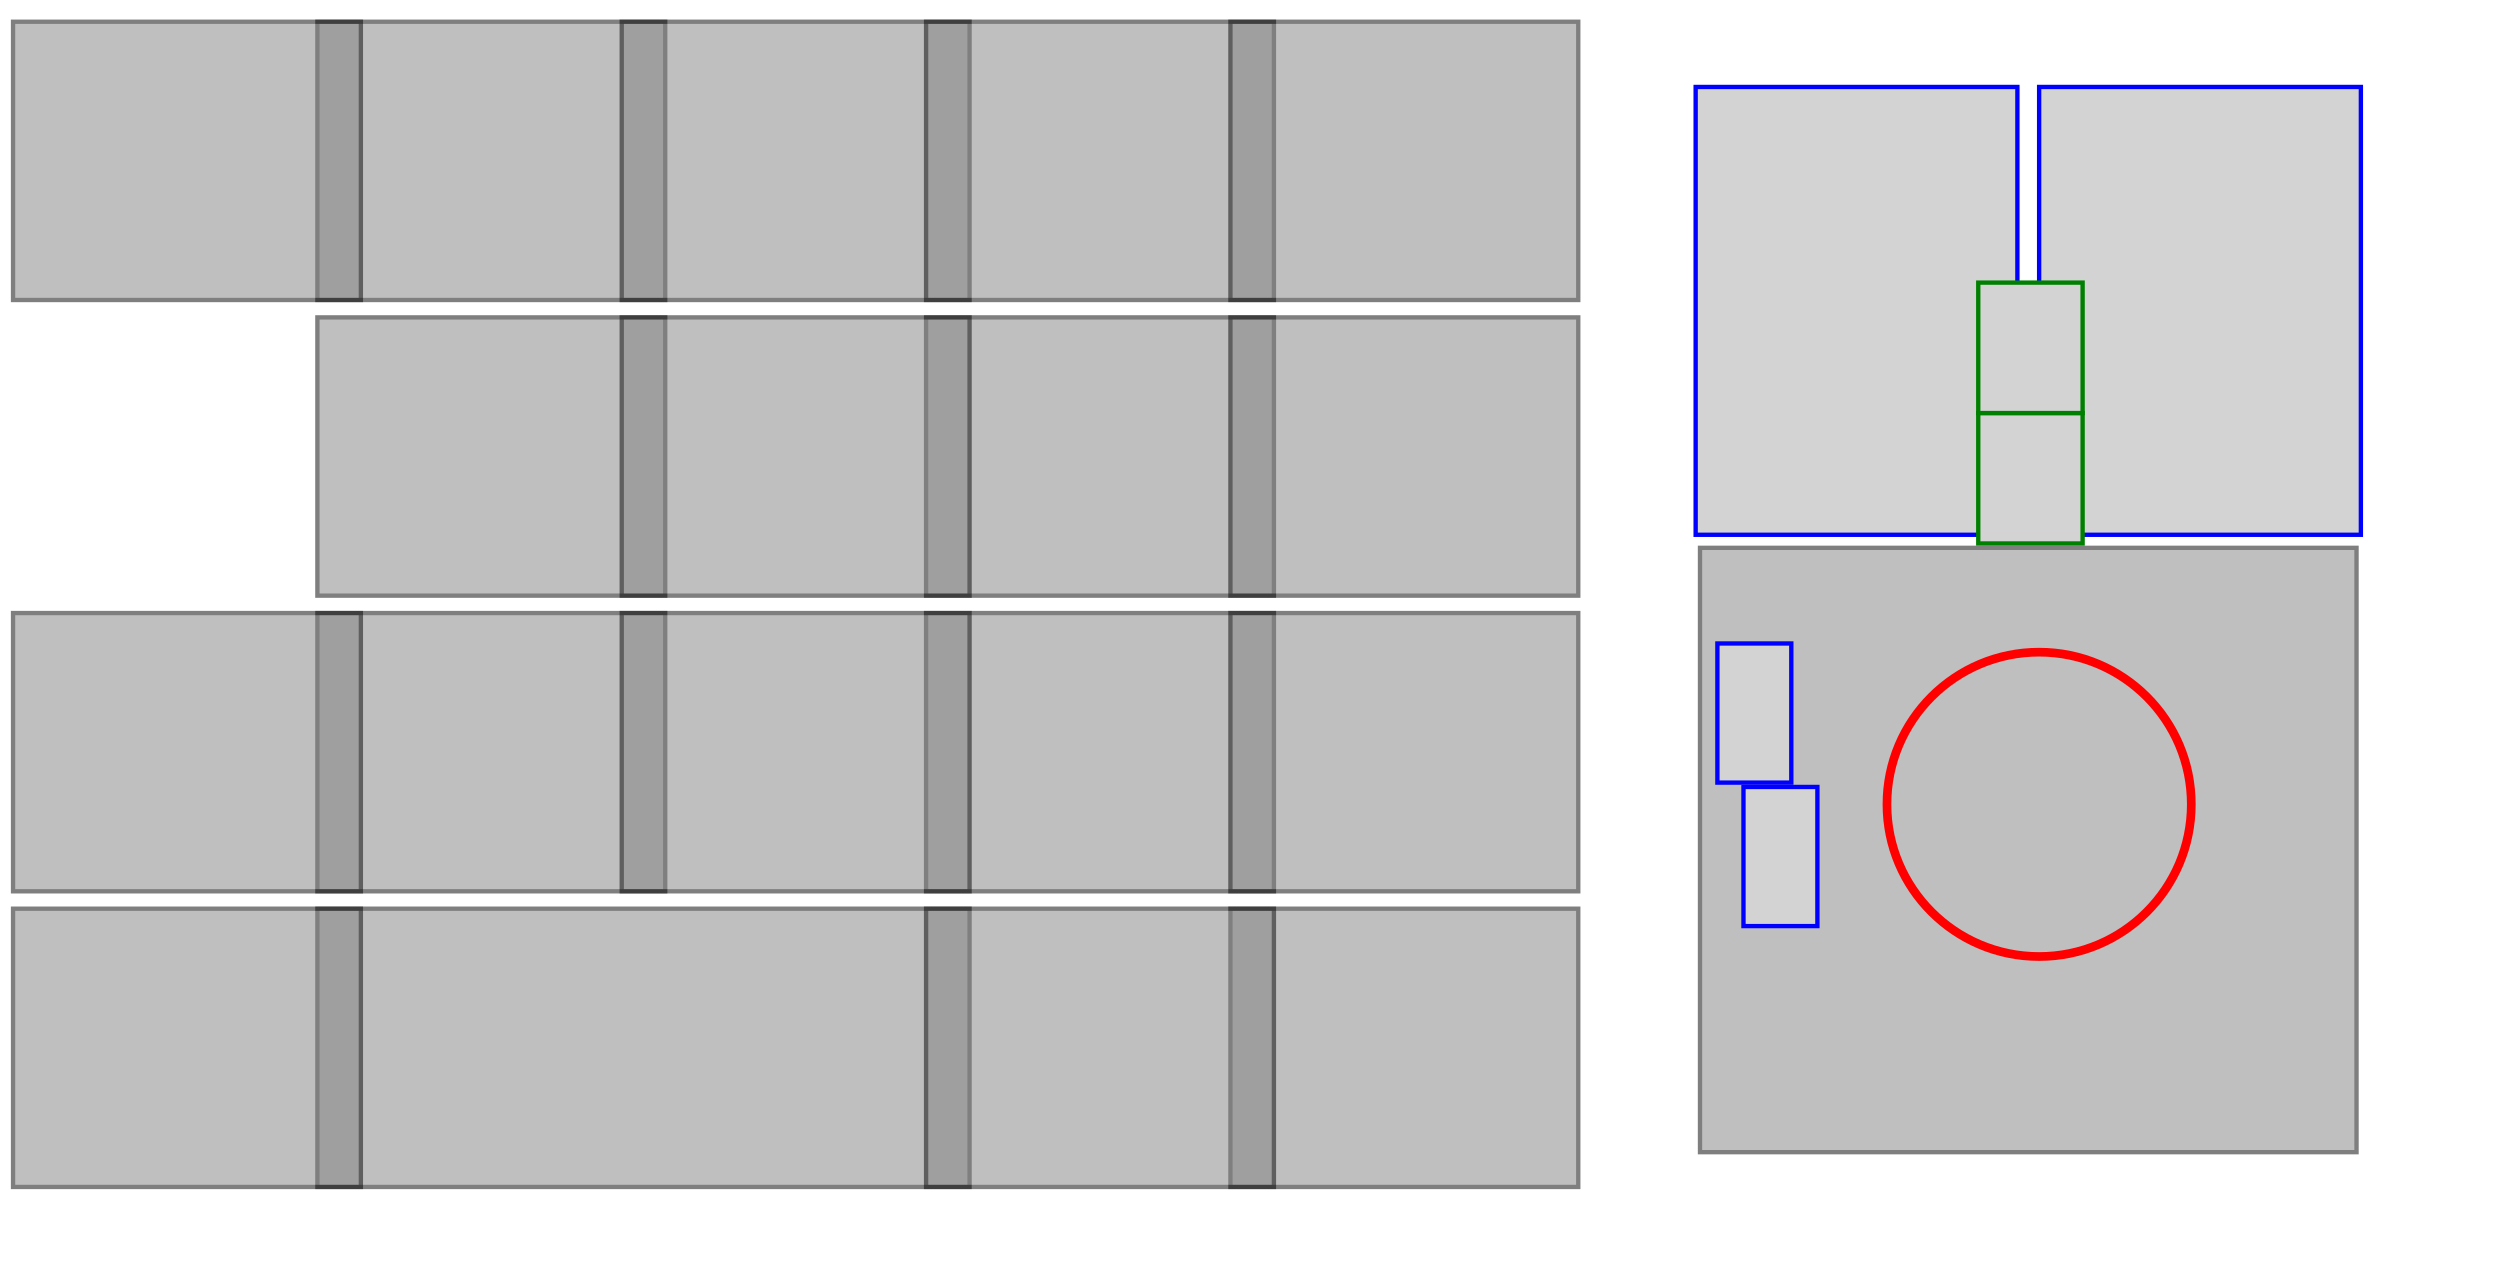
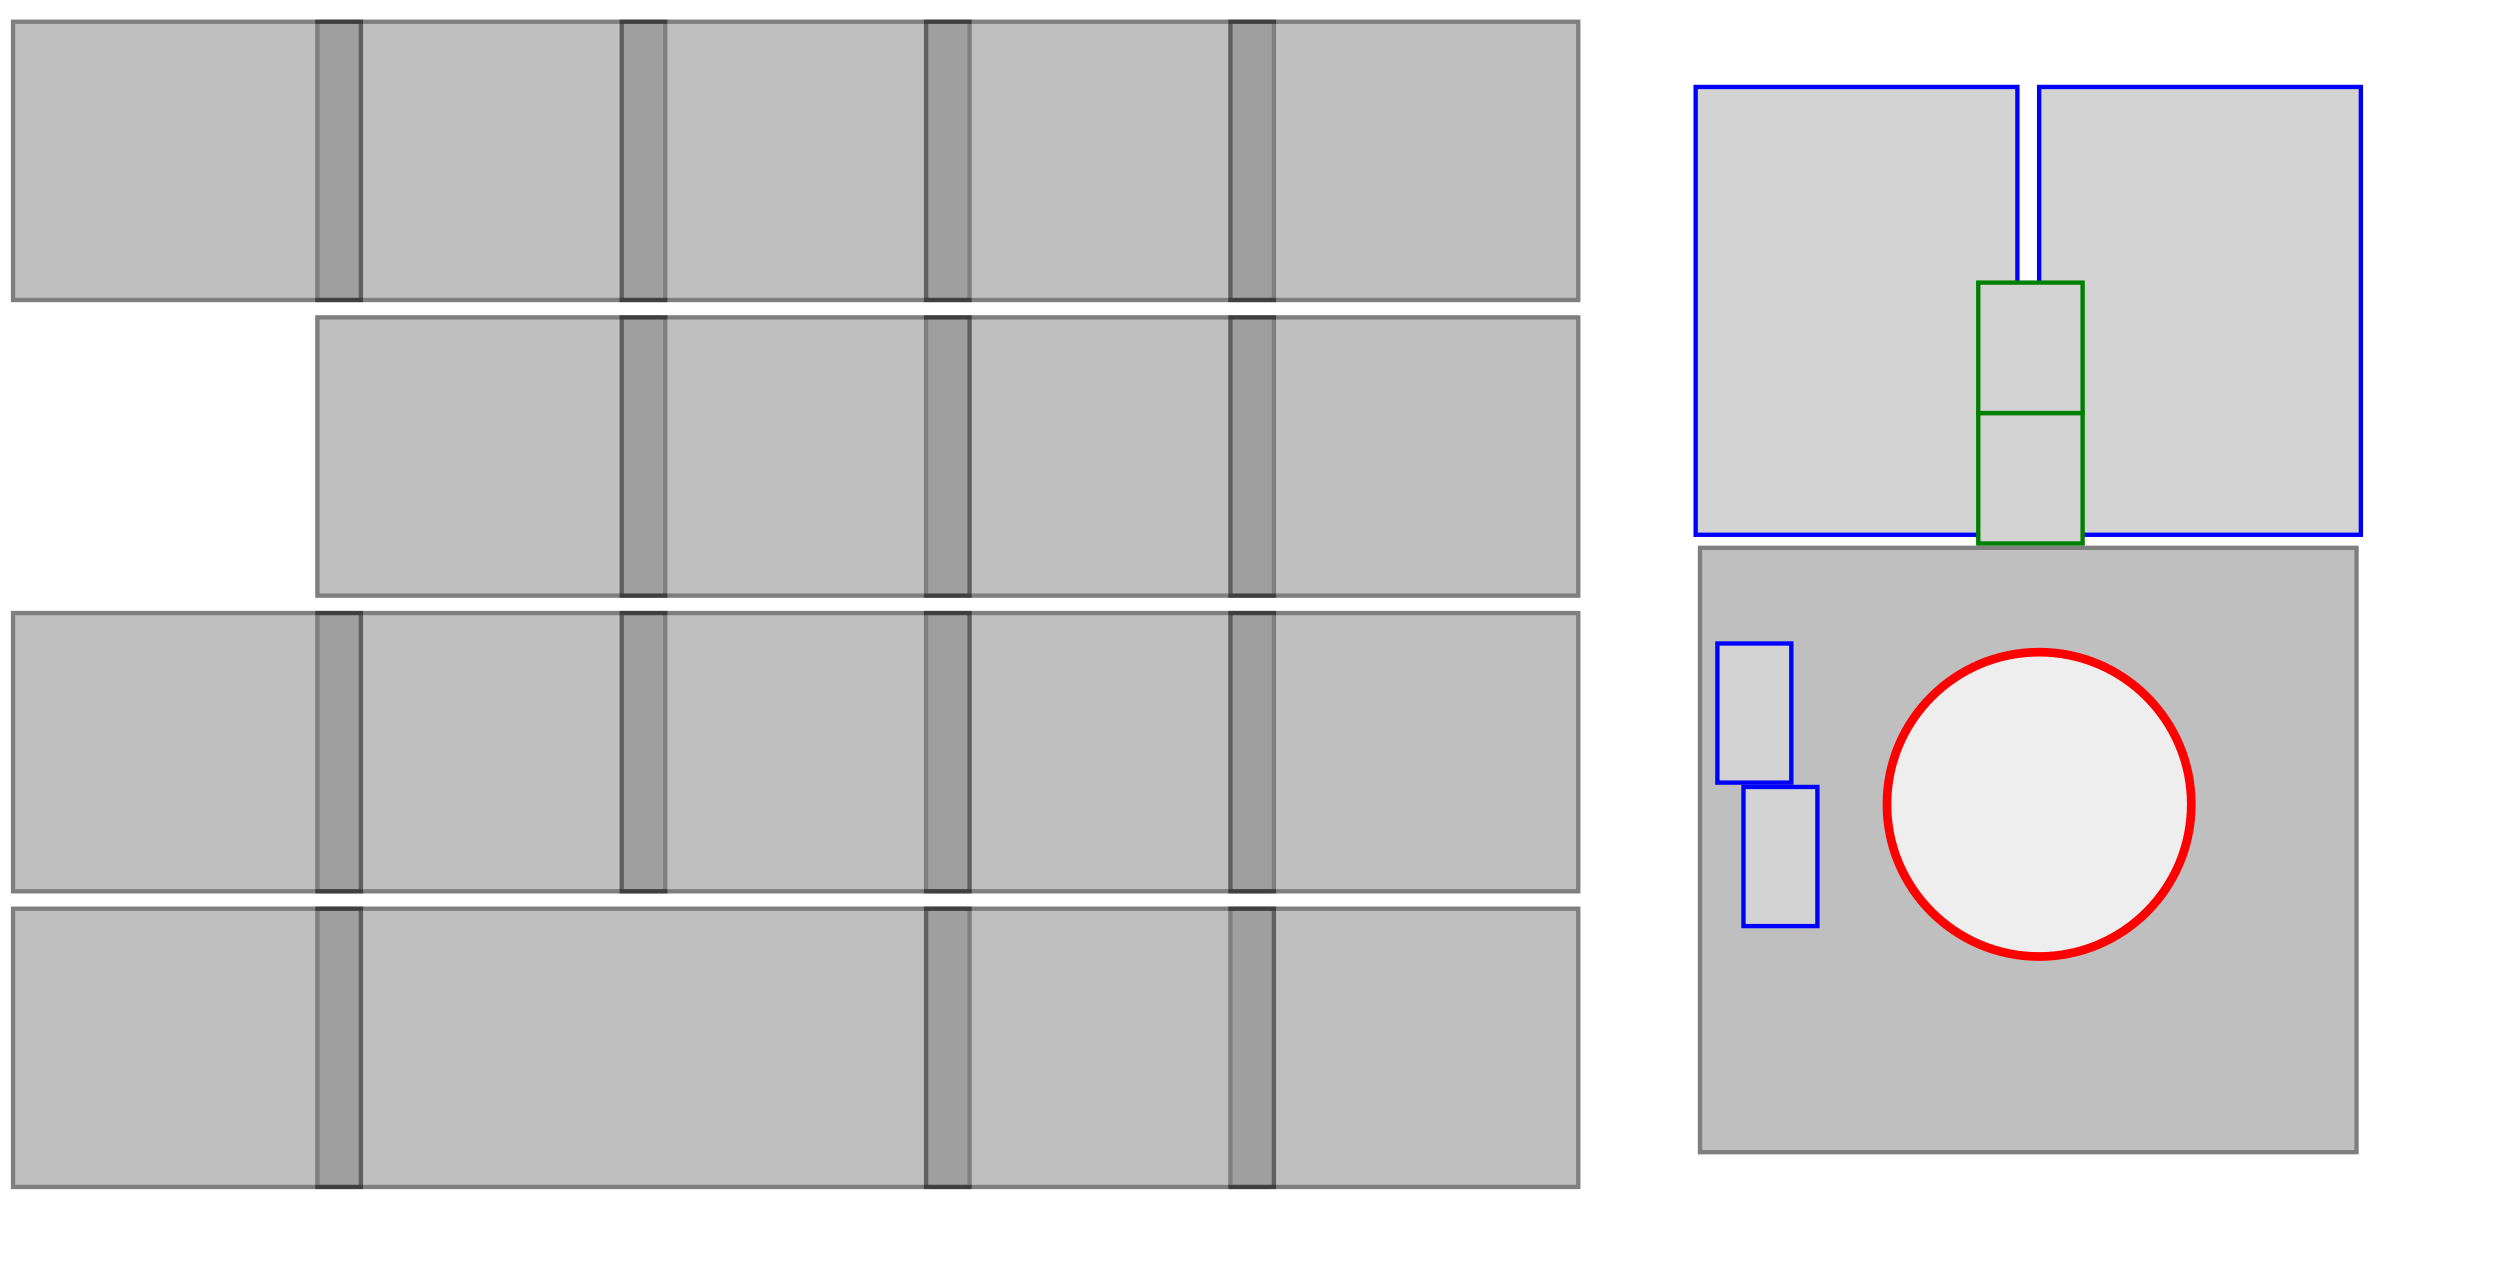
<svg xmlns="http://www.w3.org/2000/svg" width="575" height="292">
  <style>
        .keyboard-key { fill: grey; stroke: black; stroke-width: 1; opacity: 0.5; }
        .mouse-key { fill: lightgrey; stroke: blue; stroke-width: 1; }
        .mouse-scroll { fill: lightgrey; stroke: green; stroke-width: 1; }
-         .mouse-speed { fill: none; stroke: red; stroke-width: 2; }
+         .mouse-speed { fill: #EEE; stroke: red; stroke-width: 2; }
    </style>
  <rect class="keyboard-key" x="73" y="209" width="150" height="64">
</rect>
  <rect class="keyboard-key" x="73" y="5" width="80" height="64">
</rect>
  <rect class="keyboard-key" x="143" y="5" width="80" height="64">
</rect>
  <rect class="keyboard-key" x="213" y="5" width="80" height="64">
</rect>
  <rect class="keyboard-key" x="283" y="5" width="80" height="64">
</rect>
  <rect class="keyboard-key" x="73" y="141" width="80" height="64">
</rect>
  <rect class="keyboard-key" x="213" y="141" width="80" height="64">
</rect>
  <rect class="keyboard-key" x="213" y="73" width="80" height="64">
</rect>
  <rect class="keyboard-key" x="283" y="141" width="80" height="64">
</rect>
  <rect class="keyboard-key" x="73" y="73" width="80" height="64">
</rect>
  <rect class="keyboard-key" x="283" y="73" width="80" height="64">
</rect>
  <rect class="keyboard-key" x="143" y="141" width="80" height="64">
</rect>
  <rect class="keyboard-key" x="283" y="209" width="80" height="64">
</rect>
  <rect class="keyboard-key" x="143" y="73" width="80" height="64">
</rect>
  <rect class="keyboard-key" x="391" y="126" width="151" height="139">
</rect>
  <rect class="keyboard-key" x="3" y="141" width="80" height="64">
</rect>
  <rect class="keyboard-key" x="3" y="209" width="80" height="64">
</rect>
-   <rect class="mouse-key" x="401" y="181" width="17" height="32" />
-   <rect class="mouse-key" x="390" y="20" width="74" height="103" />
-   <rect class="mouse-key" x="469" y="20" width="74" height="103" />
-   <rect class="mouse-scroll" x="455" y="95" width="24" height="30" />
+   <rect class="mouse-key" x="401" y="181" width="17" height="32">
+ </rect>
+   <rect class="mouse-key" x="390" y="20" width="74" height="103">
+ </rect>
+   <rect class="mouse-key" x="469" y="20" width="74" height="103">
+ </rect>
+   <rect class="mouse-scroll" x="455" y="95" width="24" height="30">
+ </rect>
  <rect class="keyboard-key" x="213" y="209" width="80" height="64">
</rect>
  <rect class="keyboard-key" x="3" y="5" width="80" height="64">
</rect>
-   <rect class="mouse-scroll" x="455" y="65" width="24" height="30" />
-   <rect class="mouse-key" x="395" y="148" width="17" height="32" />
-   <circle class="mouse-speed" cx="469" cy="185" r="35" />
+   <rect class="mouse-scroll" x="455" y="65" width="24" height="30">
+ </rect>
+   <rect class="mouse-key" x="395" y="148" width="17" height="32">
+ </rect>
+   <circle class="mouse-speed" cx="469" cy="185" r="35">
+ </circle>
</svg>
